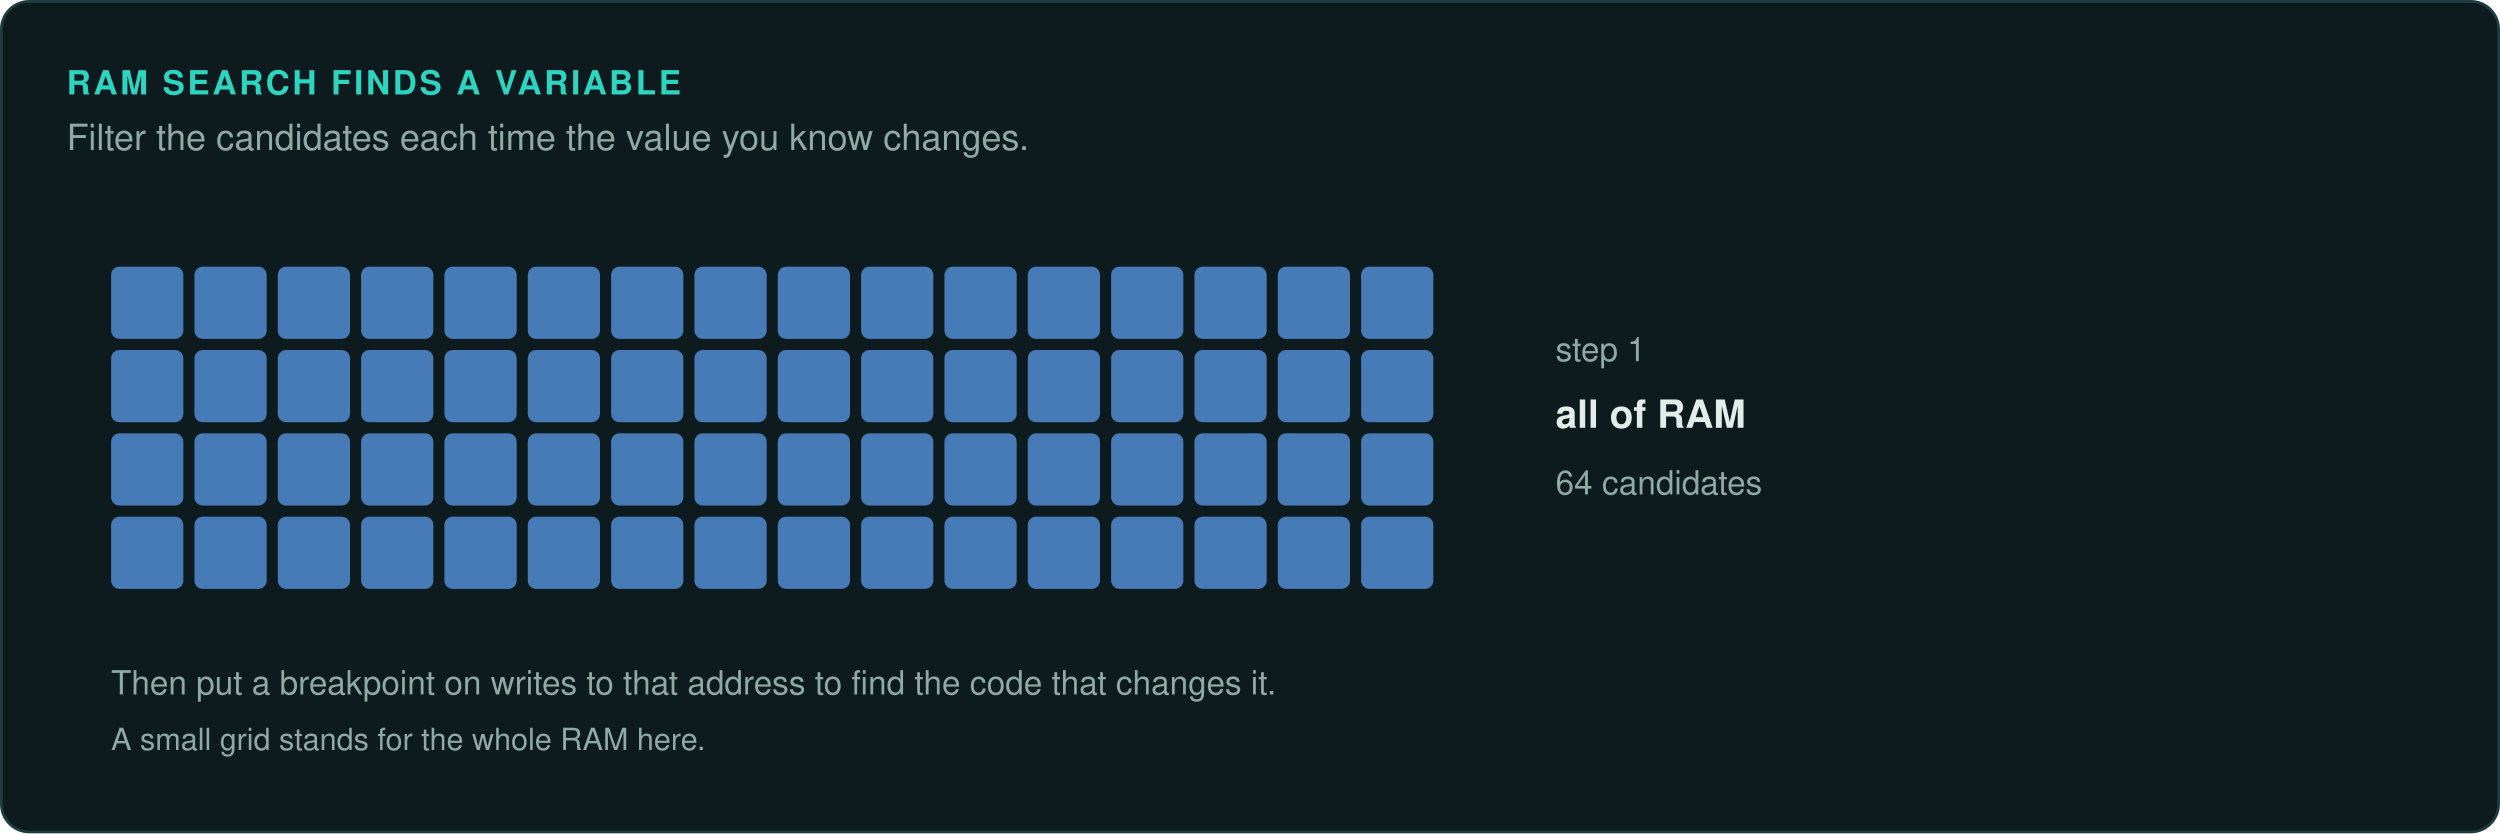
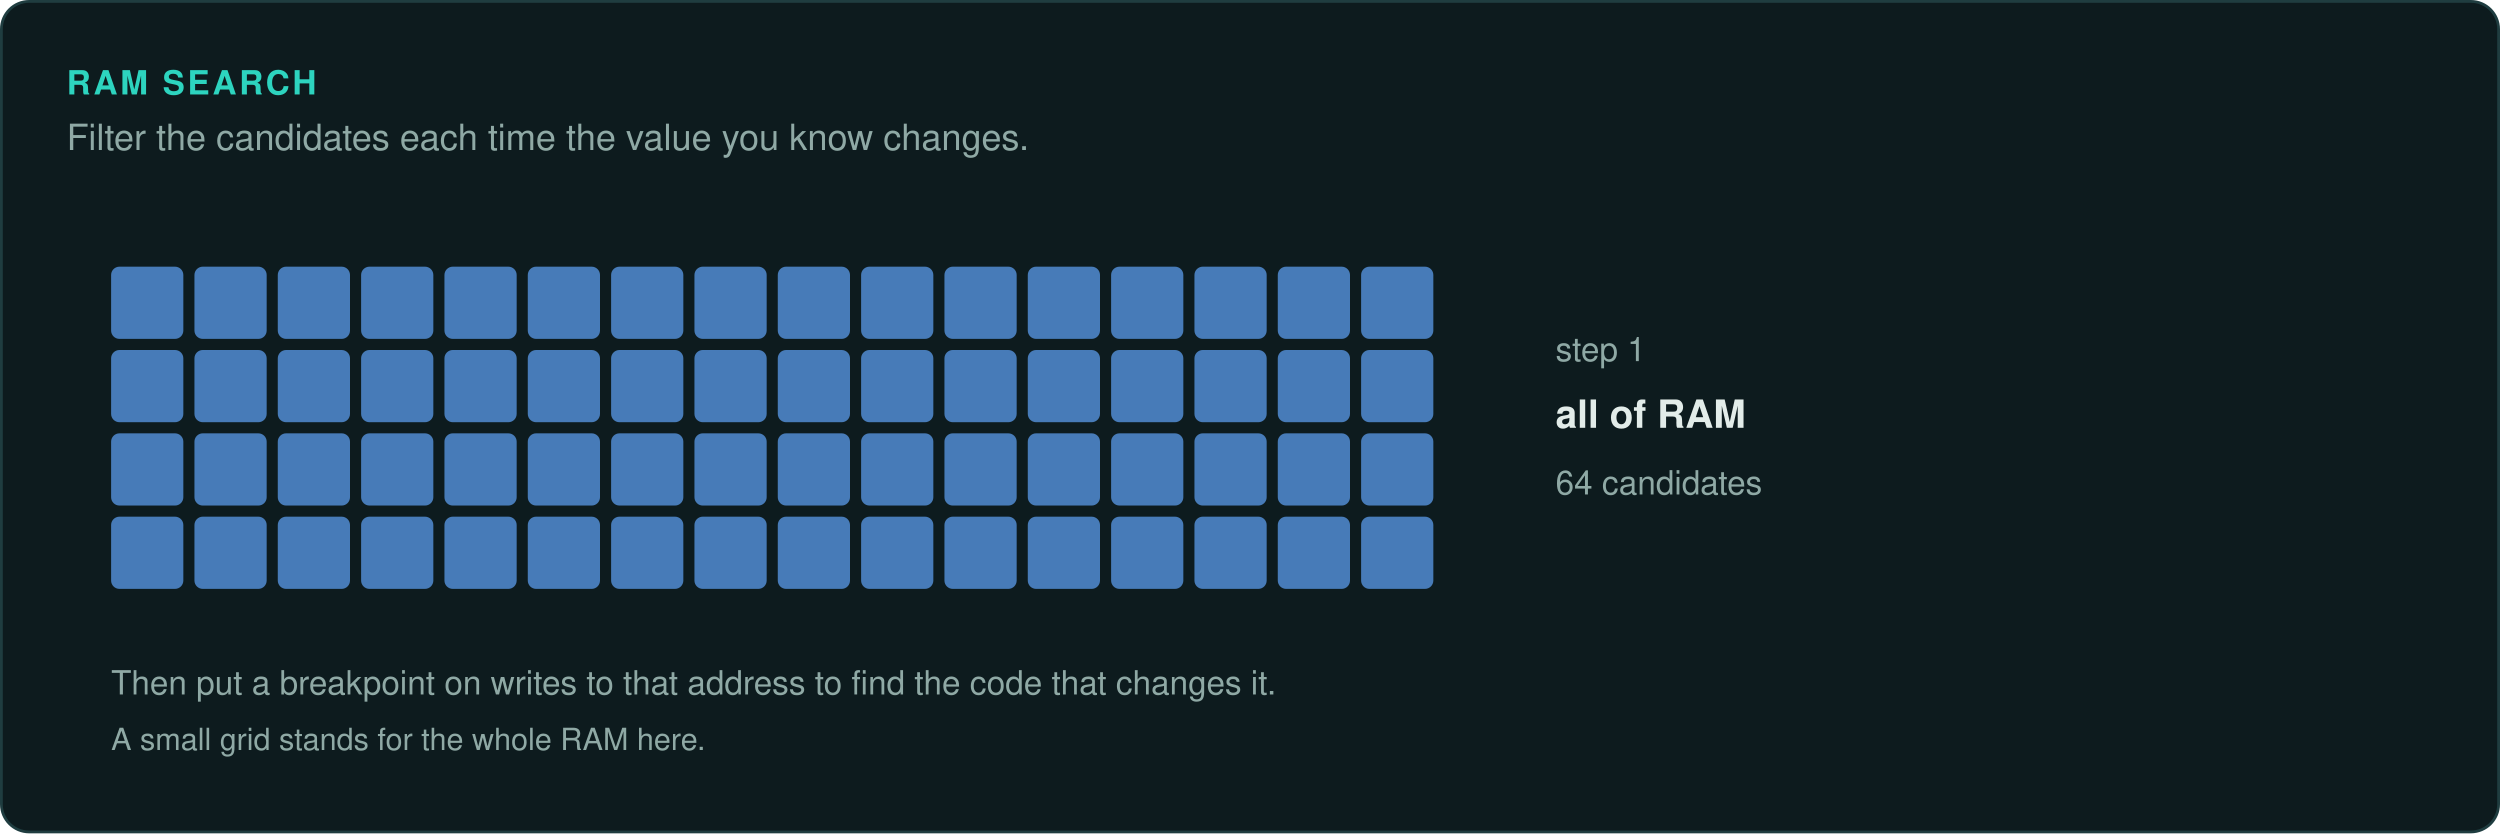
<svg xmlns="http://www.w3.org/2000/svg" width="900" height="300" viewBox="0 0 900 300" role="img" aria-label="RAM search narrows the candidates until one address is left">
  <rect x="0.5" y="0.5" width="899" height="299" rx="10" fill="#0d1b1e" stroke="#1f3d40" />
  <defs>
    <marker id="arrow" viewBox="0 0 8 8" refX="7" refY="4" markerWidth="7" markerHeight="7" orient="auto">
      <path d="M0 0L8 4L0 8z" fill="#8fa9a5" />
    </marker>
  </defs>
-   <text x="24.0" y="34.0" font-family="ui-sans-serif, -apple-system, 'Segoe UI', Helvetica, Arial, sans-serif" font-size="12" font-weight="600" fill="#2dd4bf" text-anchor="start" letter-spacing="0.08em">RAM SEARCH FINDS A VARIABLE</text>
+   <text x="24.0" y="34.0" font-family="ui-sans-serif, -apple-system, 'Segoe UI', Helvetica, Arial, sans-serif" font-size="12" font-weight="600" fill="#2dd4bf" text-anchor="start" letter-spacing="0.08em">RAM SEARCH</text>
  <text x="24.0" y="54.0" font-family="ui-sans-serif, -apple-system, 'Segoe UI', Helvetica, Arial, sans-serif" font-size="13" font-weight="400" fill="#8fa9a5" text-anchor="start">Filter the candidates each time the value you know changes.</text>
  <g opacity="1">
    <rect x="40.0" y="96.0" width="26.0" height="26.0" rx="3" fill="#60a5fa" stroke="none" fill-opacity="0.7" />
    <rect x="70.0" y="96.0" width="26.0" height="26.0" rx="3" fill="#60a5fa" stroke="none" fill-opacity="0.7" />
    <rect x="100.0" y="96.0" width="26.0" height="26.0" rx="3" fill="#60a5fa" stroke="none" fill-opacity="0.7" />
    <rect x="130.0" y="96.0" width="26.0" height="26.0" rx="3" fill="#60a5fa" stroke="none" fill-opacity="0.7" />
    <rect x="160.0" y="96.0" width="26.0" height="26.0" rx="3" fill="#60a5fa" stroke="none" fill-opacity="0.7" />
    <rect x="190.0" y="96.0" width="26.0" height="26.0" rx="3" fill="#60a5fa" stroke="none" fill-opacity="0.7" />
    <rect x="220.0" y="96.0" width="26.0" height="26.0" rx="3" fill="#60a5fa" stroke="none" fill-opacity="0.7" />
    <rect x="250.0" y="96.0" width="26.0" height="26.0" rx="3" fill="#60a5fa" stroke="none" fill-opacity="0.7" />
    <rect x="280.0" y="96.0" width="26.0" height="26.0" rx="3" fill="#60a5fa" stroke="none" fill-opacity="0.7" />
    <rect x="310.0" y="96.0" width="26.0" height="26.0" rx="3" fill="#60a5fa" stroke="none" fill-opacity="0.7" />
    <rect x="340.0" y="96.0" width="26.0" height="26.0" rx="3" fill="#60a5fa" stroke="none" fill-opacity="0.7" />
    <rect x="370.0" y="96.0" width="26.0" height="26.0" rx="3" fill="#60a5fa" stroke="none" fill-opacity="0.7" />
    <rect x="400.0" y="96.0" width="26.0" height="26.0" rx="3" fill="#60a5fa" stroke="none" fill-opacity="0.7" />
    <rect x="430.0" y="96.0" width="26.0" height="26.0" rx="3" fill="#60a5fa" stroke="none" fill-opacity="0.7" />
    <rect x="460.0" y="96.0" width="26.0" height="26.0" rx="3" fill="#60a5fa" stroke="none" fill-opacity="0.7" />
    <rect x="490.0" y="96.0" width="26.0" height="26.0" rx="3" fill="#60a5fa" stroke="none" fill-opacity="0.7" />
    <rect x="40.0" y="126.0" width="26.0" height="26.0" rx="3" fill="#60a5fa" stroke="none" fill-opacity="0.7" />
    <rect x="70.0" y="126.0" width="26.0" height="26.0" rx="3" fill="#60a5fa" stroke="none" fill-opacity="0.7" />
    <rect x="100.0" y="126.0" width="26.0" height="26.0" rx="3" fill="#60a5fa" stroke="none" fill-opacity="0.7" />
    <rect x="130.0" y="126.0" width="26.0" height="26.0" rx="3" fill="#60a5fa" stroke="none" fill-opacity="0.7" />
    <rect x="160.0" y="126.0" width="26.0" height="26.0" rx="3" fill="#60a5fa" stroke="none" fill-opacity="0.7" />
    <rect x="190.0" y="126.0" width="26.0" height="26.0" rx="3" fill="#60a5fa" stroke="none" fill-opacity="0.7" />
    <rect x="220.0" y="126.0" width="26.0" height="26.0" rx="3" fill="#60a5fa" stroke="none" fill-opacity="0.7" />
    <rect x="250.0" y="126.0" width="26.0" height="26.0" rx="3" fill="#60a5fa" stroke="none" fill-opacity="0.7" />
    <rect x="280.0" y="126.0" width="26.0" height="26.0" rx="3" fill="#60a5fa" stroke="none" fill-opacity="0.7" />
    <rect x="310.0" y="126.0" width="26.0" height="26.0" rx="3" fill="#60a5fa" stroke="none" fill-opacity="0.7" />
    <rect x="340.0" y="126.0" width="26.0" height="26.0" rx="3" fill="#60a5fa" stroke="none" fill-opacity="0.7" />
    <rect x="370.0" y="126.0" width="26.0" height="26.0" rx="3" fill="#60a5fa" stroke="none" fill-opacity="0.7" />
    <rect x="400.0" y="126.0" width="26.0" height="26.0" rx="3" fill="#60a5fa" stroke="none" fill-opacity="0.7" />
    <rect x="430.0" y="126.0" width="26.0" height="26.0" rx="3" fill="#60a5fa" stroke="none" fill-opacity="0.7" />
    <rect x="460.0" y="126.0" width="26.0" height="26.0" rx="3" fill="#60a5fa" stroke="none" fill-opacity="0.7" />
    <rect x="490.0" y="126.0" width="26.0" height="26.0" rx="3" fill="#60a5fa" stroke="none" fill-opacity="0.7" />
    <rect x="40.0" y="156.0" width="26.0" height="26.0" rx="3" fill="#60a5fa" stroke="none" fill-opacity="0.7" />
    <rect x="70.0" y="156.0" width="26.0" height="26.0" rx="3" fill="#60a5fa" stroke="none" fill-opacity="0.7" />
    <rect x="100.0" y="156.0" width="26.0" height="26.0" rx="3" fill="#60a5fa" stroke="none" fill-opacity="0.7" />
    <rect x="130.0" y="156.0" width="26.0" height="26.0" rx="3" fill="#60a5fa" stroke="none" fill-opacity="0.7" />
    <rect x="160.0" y="156.0" width="26.0" height="26.0" rx="3" fill="#60a5fa" stroke="none" fill-opacity="0.7" />
    <rect x="190.0" y="156.0" width="26.0" height="26.0" rx="3" fill="#60a5fa" stroke="none" fill-opacity="0.7" />
    <rect x="220.0" y="156.0" width="26.0" height="26.0" rx="3" fill="#60a5fa" stroke="none" fill-opacity="0.7" />
    <rect x="250.0" y="156.0" width="26.0" height="26.0" rx="3" fill="#60a5fa" stroke="none" fill-opacity="0.7" />
    <rect x="280.0" y="156.0" width="26.0" height="26.0" rx="3" fill="#60a5fa" stroke="none" fill-opacity="0.7" />
    <rect x="310.0" y="156.0" width="26.0" height="26.0" rx="3" fill="#60a5fa" stroke="none" fill-opacity="0.7" />
    <rect x="340.0" y="156.0" width="26.0" height="26.0" rx="3" fill="#60a5fa" stroke="none" fill-opacity="0.7" />
    <rect x="370.0" y="156.0" width="26.0" height="26.0" rx="3" fill="#60a5fa" stroke="none" fill-opacity="0.7" />
    <rect x="400.0" y="156.0" width="26.0" height="26.0" rx="3" fill="#60a5fa" stroke="none" fill-opacity="0.7" />
    <rect x="430.0" y="156.0" width="26.0" height="26.0" rx="3" fill="#60a5fa" stroke="none" fill-opacity="0.7" />
    <rect x="460.0" y="156.0" width="26.0" height="26.0" rx="3" fill="#60a5fa" stroke="none" fill-opacity="0.7" />
    <rect x="490.0" y="156.0" width="26.0" height="26.0" rx="3" fill="#60a5fa" stroke="none" fill-opacity="0.7" />
    <rect x="40.0" y="186.0" width="26.0" height="26.0" rx="3" fill="#60a5fa" stroke="none" fill-opacity="0.7" />
    <rect x="70.0" y="186.0" width="26.0" height="26.0" rx="3" fill="#60a5fa" stroke="none" fill-opacity="0.7" />
    <rect x="100.0" y="186.0" width="26.0" height="26.0" rx="3" fill="#60a5fa" stroke="none" fill-opacity="0.7" />
    <rect x="130.0" y="186.0" width="26.0" height="26.0" rx="3" fill="#60a5fa" stroke="none" fill-opacity="0.7" />
    <rect x="160.0" y="186.0" width="26.0" height="26.0" rx="3" fill="#60a5fa" stroke="none" fill-opacity="0.7" />
    <rect x="190.0" y="186.0" width="26.0" height="26.0" rx="3" fill="#60a5fa" stroke="none" fill-opacity="0.7" />
    <rect x="220.0" y="186.0" width="26.0" height="26.0" rx="3" fill="#60a5fa" stroke="none" fill-opacity="0.7" />
    <rect x="250.0" y="186.0" width="26.0" height="26.0" rx="3" fill="#60a5fa" stroke="none" fill-opacity="0.7" />
    <rect x="280.0" y="186.0" width="26.0" height="26.0" rx="3" fill="#60a5fa" stroke="none" fill-opacity="0.7" />
    <rect x="310.0" y="186.0" width="26.0" height="26.0" rx="3" fill="#60a5fa" stroke="none" fill-opacity="0.7" />
    <rect x="340.0" y="186.0" width="26.0" height="26.0" rx="3" fill="#60a5fa" stroke="none" fill-opacity="0.7" />
    <rect x="370.0" y="186.0" width="26.0" height="26.0" rx="3" fill="#60a5fa" stroke="none" fill-opacity="0.7" />
    <rect x="400.0" y="186.0" width="26.0" height="26.0" rx="3" fill="#60a5fa" stroke="none" fill-opacity="0.7" />
    <rect x="430.0" y="186.0" width="26.0" height="26.0" rx="3" fill="#60a5fa" stroke="none" fill-opacity="0.7" />
    <rect x="460.0" y="186.0" width="26.0" height="26.0" rx="3" fill="#60a5fa" stroke="none" fill-opacity="0.7" />
    <rect x="490.0" y="186.0" width="26.0" height="26.0" rx="3" fill="#60a5fa" stroke="none" fill-opacity="0.7" />
    <text x="560.0" y="130.0" font-family="ui-sans-serif, -apple-system, 'Segoe UI', Helvetica, Arial, sans-serif" font-size="12" font-weight="400" fill="#8fa9a5" text-anchor="start">step 1</text>
    <text x="560.0" y="154.0" font-family="ui-sans-serif, -apple-system, 'Segoe UI', Helvetica, Arial, sans-serif" font-size="14" font-weight="600" fill="#e2ece9" text-anchor="start">all of RAM</text>
    <text x="560.0" y="178.0" font-family="ui-sans-serif, -apple-system, 'Segoe UI', Helvetica, Arial, sans-serif" font-size="12" font-weight="400" fill="#8fa9a5" text-anchor="start">64 candidates</text>
    <animate attributeName="opacity" values="1;0;0;0" keyTimes="0;0.25;0.5;0.75" dur="6s" calcMode="discrete" repeatCount="indefinite" />
  </g>
  <g opacity="0">
    <rect x="40.0" y="96.0" width="26.0" height="26.0" rx="3" fill="#64748b" stroke="none" fill-opacity="0.08" />
    <rect x="70.0" y="96.0" width="26.0" height="26.0" rx="3" fill="#64748b" stroke="none" fill-opacity="0.08" />
    <rect x="100.0" y="96.0" width="26.0" height="26.0" rx="3" fill="#64748b" stroke="none" fill-opacity="0.08" />
    <rect x="130.0" y="96.0" width="26.0" height="26.0" rx="3" fill="#60a5fa" stroke="none" fill-opacity="0.7" />
    <rect x="160.0" y="96.0" width="26.0" height="26.0" rx="3" fill="#64748b" stroke="none" fill-opacity="0.08" />
    <rect x="190.0" y="96.0" width="26.0" height="26.0" rx="3" fill="#64748b" stroke="none" fill-opacity="0.08" />
    <rect x="220.0" y="96.0" width="26.0" height="26.0" rx="3" fill="#64748b" stroke="none" fill-opacity="0.08" />
    <rect x="250.0" y="96.0" width="26.0" height="26.0" rx="3" fill="#64748b" stroke="none" fill-opacity="0.08" />
    <rect x="280.0" y="96.0" width="26.0" height="26.0" rx="3" fill="#64748b" stroke="none" fill-opacity="0.08" />
    <rect x="310.0" y="96.0" width="26.0" height="26.0" rx="3" fill="#60a5fa" stroke="none" fill-opacity="0.7" />
    <rect x="340.0" y="96.0" width="26.0" height="26.0" rx="3" fill="#64748b" stroke="none" fill-opacity="0.08" />
    <rect x="370.0" y="96.0" width="26.0" height="26.0" rx="3" fill="#64748b" stroke="none" fill-opacity="0.08" />
    <rect x="400.0" y="96.0" width="26.0" height="26.0" rx="3" fill="#64748b" stroke="none" fill-opacity="0.08" />
    <rect x="430.0" y="96.0" width="26.0" height="26.0" rx="3" fill="#64748b" stroke="none" fill-opacity="0.08" />
    <rect x="460.0" y="96.0" width="26.0" height="26.0" rx="3" fill="#64748b" stroke="none" fill-opacity="0.08" />
    <rect x="490.0" y="96.0" width="26.0" height="26.0" rx="3" fill="#64748b" stroke="none" fill-opacity="0.08" />
    <rect x="40.0" y="126.0" width="26.0" height="26.0" rx="3" fill="#64748b" stroke="none" fill-opacity="0.08" />
    <rect x="70.0" y="126.0" width="26.0" height="26.0" rx="3" fill="#60a5fa" stroke="none" fill-opacity="0.7" />
    <rect x="100.0" y="126.0" width="26.0" height="26.0" rx="3" fill="#64748b" stroke="none" fill-opacity="0.08" />
    <rect x="130.0" y="126.0" width="26.0" height="26.0" rx="3" fill="#64748b" stroke="none" fill-opacity="0.08" />
    <rect x="160.0" y="126.0" width="26.0" height="26.0" rx="3" fill="#64748b" stroke="none" fill-opacity="0.08" />
    <rect x="190.0" y="126.0" width="26.0" height="26.0" rx="3" fill="#64748b" stroke="none" fill-opacity="0.08" />
    <rect x="220.0" y="126.0" width="26.0" height="26.0" rx="3" fill="#60a5fa" stroke="none" fill-opacity="0.7" />
    <rect x="250.0" y="126.0" width="26.0" height="26.0" rx="3" fill="#64748b" stroke="none" fill-opacity="0.08" />
    <rect x="280.0" y="126.0" width="26.0" height="26.0" rx="3" fill="#64748b" stroke="none" fill-opacity="0.08" />
    <rect x="310.0" y="126.0" width="26.0" height="26.0" rx="3" fill="#64748b" stroke="none" fill-opacity="0.08" />
    <rect x="340.0" y="126.0" width="26.0" height="26.0" rx="3" fill="#64748b" stroke="none" fill-opacity="0.08" />
    <rect x="370.0" y="126.0" width="26.0" height="26.0" rx="3" fill="#64748b" stroke="none" fill-opacity="0.08" />
    <rect x="400.0" y="126.0" width="26.0" height="26.0" rx="3" fill="#64748b" stroke="none" fill-opacity="0.08" />
    <rect x="430.0" y="126.0" width="26.0" height="26.0" rx="3" fill="#64748b" stroke="none" fill-opacity="0.08" />
    <rect x="460.0" y="126.0" width="26.0" height="26.0" rx="3" fill="#60a5fa" stroke="none" fill-opacity="0.7" />
    <rect x="490.0" y="126.0" width="26.0" height="26.0" rx="3" fill="#64748b" stroke="none" fill-opacity="0.08" />
    <rect x="40.0" y="156.0" width="26.0" height="26.0" rx="3" fill="#64748b" stroke="none" fill-opacity="0.08" />
    <rect x="70.0" y="156.0" width="26.0" height="26.0" rx="3" fill="#64748b" stroke="none" fill-opacity="0.08" />
    <rect x="100.0" y="156.0" width="26.0" height="26.0" rx="3" fill="#64748b" stroke="none" fill-opacity="0.08" />
    <rect x="130.0" y="156.0" width="26.0" height="26.0" rx="3" fill="#64748b" stroke="none" fill-opacity="0.08" />
    <rect x="160.0" y="156.0" width="26.0" height="26.0" rx="3" fill="#64748b" stroke="none" fill-opacity="0.08" />
    <rect x="190.0" y="156.0" width="26.0" height="26.0" rx="3" fill="#64748b" stroke="none" fill-opacity="0.08" />
    <rect x="220.0" y="156.0" width="26.0" height="26.0" rx="3" fill="#64748b" stroke="none" fill-opacity="0.08" />
    <rect x="250.0" y="156.0" width="26.0" height="26.0" rx="3" fill="#64748b" stroke="none" fill-opacity="0.08" />
    <rect x="280.0" y="156.0" width="26.0" height="26.0" rx="3" fill="#64748b" stroke="none" fill-opacity="0.08" />
    <rect x="310.0" y="156.0" width="26.0" height="26.0" rx="3" fill="#60a5fa" stroke="none" fill-opacity="0.7" />
    <rect x="340.0" y="156.0" width="26.0" height="26.0" rx="3" fill="#64748b" stroke="none" fill-opacity="0.08" />
    <rect x="370.0" y="156.0" width="26.0" height="26.0" rx="3" fill="#64748b" stroke="none" fill-opacity="0.08" />
    <rect x="400.0" y="156.0" width="26.0" height="26.0" rx="3" fill="#64748b" stroke="none" fill-opacity="0.08" />
    <rect x="430.0" y="156.0" width="26.0" height="26.0" rx="3" fill="#64748b" stroke="none" fill-opacity="0.08" />
    <rect x="460.0" y="156.0" width="26.0" height="26.0" rx="3" fill="#60a5fa" stroke="none" fill-opacity="0.7" />
    <rect x="490.0" y="156.0" width="26.0" height="26.0" rx="3" fill="#64748b" stroke="none" fill-opacity="0.08" />
    <rect x="40.0" y="186.0" width="26.0" height="26.0" rx="3" fill="#64748b" stroke="none" fill-opacity="0.08" />
    <rect x="70.0" y="186.0" width="26.0" height="26.0" rx="3" fill="#64748b" stroke="none" fill-opacity="0.08" />
    <rect x="100.0" y="186.0" width="26.0" height="26.0" rx="3" fill="#64748b" stroke="none" fill-opacity="0.08" />
    <rect x="130.0" y="186.0" width="26.0" height="26.0" rx="3" fill="#64748b" stroke="none" fill-opacity="0.08" />
    <rect x="160.0" y="186.0" width="26.0" height="26.0" rx="3" fill="#60a5fa" stroke="none" fill-opacity="0.7" />
    <rect x="190.0" y="186.0" width="26.0" height="26.0" rx="3" fill="#64748b" stroke="none" fill-opacity="0.08" />
    <rect x="220.0" y="186.0" width="26.0" height="26.0" rx="3" fill="#64748b" stroke="none" fill-opacity="0.08" />
    <rect x="250.0" y="186.0" width="26.0" height="26.0" rx="3" fill="#64748b" stroke="none" fill-opacity="0.08" />
    <rect x="280.0" y="186.0" width="26.0" height="26.0" rx="3" fill="#64748b" stroke="none" fill-opacity="0.08" />
    <rect x="310.0" y="186.0" width="26.0" height="26.0" rx="3" fill="#64748b" stroke="none" fill-opacity="0.08" />
    <rect x="340.0" y="186.0" width="26.0" height="26.0" rx="3" fill="#64748b" stroke="none" fill-opacity="0.08" />
    <rect x="370.0" y="186.0" width="26.0" height="26.0" rx="3" fill="#64748b" stroke="none" fill-opacity="0.08" />
    <rect x="400.0" y="186.0" width="26.0" height="26.0" rx="3" fill="#60a5fa" stroke="none" fill-opacity="0.7" />
    <rect x="430.0" y="186.0" width="26.0" height="26.0" rx="3" fill="#64748b" stroke="none" fill-opacity="0.08" />
    <rect x="460.0" y="186.0" width="26.0" height="26.0" rx="3" fill="#64748b" stroke="none" fill-opacity="0.08" />
    <rect x="490.0" y="186.0" width="26.0" height="26.0" rx="3" fill="#64748b" stroke="none" fill-opacity="0.08" />
    <text x="560.0" y="130.0" font-family="ui-sans-serif, -apple-system, 'Segoe UI', Helvetica, Arial, sans-serif" font-size="12" font-weight="400" fill="#8fa9a5" text-anchor="start">step 2</text>
    <text x="560.0" y="154.0" font-family="ui-sans-serif, -apple-system, 'Segoe UI', Helvetica, Arial, sans-serif" font-size="14" font-weight="600" fill="#e2ece9" text-anchor="start">equal to 3 (3 lives)</text>
    <text x="560.0" y="178.0" font-family="ui-sans-serif, -apple-system, 'Segoe UI', Helvetica, Arial, sans-serif" font-size="12" font-weight="400" fill="#8fa9a5" text-anchor="start">9 candidates</text>
    <animate attributeName="opacity" values="0;1;0;0" keyTimes="0;0.25;0.5;0.75" dur="6s" calcMode="discrete" repeatCount="indefinite" />
  </g>
  <g opacity="0">
    <rect x="40.0" y="96.0" width="26.0" height="26.0" rx="3" fill="#64748b" stroke="none" fill-opacity="0.08" />
    <rect x="70.0" y="96.0" width="26.0" height="26.0" rx="3" fill="#64748b" stroke="none" fill-opacity="0.08" />
    <rect x="100.0" y="96.0" width="26.0" height="26.0" rx="3" fill="#64748b" stroke="none" fill-opacity="0.08" />
    <rect x="130.0" y="96.0" width="26.0" height="26.0" rx="3" fill="#64748b" stroke="none" fill-opacity="0.08" />
    <rect x="160.0" y="96.0" width="26.0" height="26.0" rx="3" fill="#64748b" stroke="none" fill-opacity="0.08" />
    <rect x="190.0" y="96.0" width="26.0" height="26.0" rx="3" fill="#64748b" stroke="none" fill-opacity="0.08" />
    <rect x="220.0" y="96.0" width="26.0" height="26.0" rx="3" fill="#64748b" stroke="none" fill-opacity="0.08" />
    <rect x="250.0" y="96.0" width="26.0" height="26.0" rx="3" fill="#64748b" stroke="none" fill-opacity="0.08" />
    <rect x="280.0" y="96.0" width="26.0" height="26.0" rx="3" fill="#64748b" stroke="none" fill-opacity="0.08" />
    <rect x="310.0" y="96.0" width="26.0" height="26.0" rx="3" fill="#64748b" stroke="none" fill-opacity="0.08" />
    <rect x="340.0" y="96.0" width="26.0" height="26.0" rx="3" fill="#64748b" stroke="none" fill-opacity="0.08" />
    <rect x="370.0" y="96.0" width="26.0" height="26.0" rx="3" fill="#64748b" stroke="none" fill-opacity="0.08" />
    <rect x="400.0" y="96.0" width="26.0" height="26.0" rx="3" fill="#64748b" stroke="none" fill-opacity="0.08" />
    <rect x="430.0" y="96.0" width="26.0" height="26.0" rx="3" fill="#64748b" stroke="none" fill-opacity="0.08" />
    <rect x="460.0" y="96.0" width="26.0" height="26.0" rx="3" fill="#64748b" stroke="none" fill-opacity="0.08" />
    <rect x="490.0" y="96.0" width="26.0" height="26.0" rx="3" fill="#64748b" stroke="none" fill-opacity="0.08" />
    <rect x="40.0" y="126.0" width="26.0" height="26.0" rx="3" fill="#64748b" stroke="none" fill-opacity="0.08" />
    <rect x="70.0" y="126.0" width="26.0" height="26.0" rx="3" fill="#60a5fa" stroke="none" fill-opacity="0.7" />
    <rect x="100.0" y="126.0" width="26.0" height="26.0" rx="3" fill="#64748b" stroke="none" fill-opacity="0.08" />
    <rect x="130.0" y="126.0" width="26.0" height="26.0" rx="3" fill="#64748b" stroke="none" fill-opacity="0.08" />
    <rect x="160.0" y="126.0" width="26.0" height="26.0" rx="3" fill="#64748b" stroke="none" fill-opacity="0.08" />
    <rect x="190.0" y="126.0" width="26.0" height="26.0" rx="3" fill="#64748b" stroke="none" fill-opacity="0.08" />
    <rect x="220.0" y="126.0" width="26.0" height="26.0" rx="3" fill="#64748b" stroke="none" fill-opacity="0.08" />
    <rect x="250.0" y="126.0" width="26.0" height="26.0" rx="3" fill="#64748b" stroke="none" fill-opacity="0.08" />
    <rect x="280.0" y="126.0" width="26.0" height="26.0" rx="3" fill="#64748b" stroke="none" fill-opacity="0.08" />
    <rect x="310.0" y="126.0" width="26.0" height="26.0" rx="3" fill="#64748b" stroke="none" fill-opacity="0.08" />
    <rect x="340.0" y="126.0" width="26.0" height="26.0" rx="3" fill="#64748b" stroke="none" fill-opacity="0.08" />
    <rect x="370.0" y="126.0" width="26.0" height="26.0" rx="3" fill="#64748b" stroke="none" fill-opacity="0.08" />
    <rect x="400.0" y="126.0" width="26.0" height="26.0" rx="3" fill="#64748b" stroke="none" fill-opacity="0.08" />
    <rect x="430.0" y="126.0" width="26.0" height="26.0" rx="3" fill="#64748b" stroke="none" fill-opacity="0.08" />
    <rect x="460.0" y="126.0" width="26.0" height="26.0" rx="3" fill="#64748b" stroke="none" fill-opacity="0.08" />
    <rect x="490.0" y="126.0" width="26.0" height="26.0" rx="3" fill="#64748b" stroke="none" fill-opacity="0.08" />
    <rect x="40.0" y="156.0" width="26.0" height="26.0" rx="3" fill="#64748b" stroke="none" fill-opacity="0.08" />
    <rect x="70.0" y="156.0" width="26.0" height="26.0" rx="3" fill="#64748b" stroke="none" fill-opacity="0.08" />
    <rect x="100.0" y="156.0" width="26.0" height="26.0" rx="3" fill="#64748b" stroke="none" fill-opacity="0.08" />
    <rect x="130.0" y="156.0" width="26.0" height="26.0" rx="3" fill="#64748b" stroke="none" fill-opacity="0.08" />
    <rect x="160.0" y="156.0" width="26.0" height="26.0" rx="3" fill="#64748b" stroke="none" fill-opacity="0.08" />
    <rect x="190.0" y="156.0" width="26.0" height="26.0" rx="3" fill="#64748b" stroke="none" fill-opacity="0.08" />
    <rect x="220.0" y="156.0" width="26.0" height="26.0" rx="3" fill="#64748b" stroke="none" fill-opacity="0.08" />
    <rect x="250.0" y="156.0" width="26.0" height="26.0" rx="3" fill="#64748b" stroke="none" fill-opacity="0.08" />
    <rect x="280.0" y="156.0" width="26.0" height="26.0" rx="3" fill="#64748b" stroke="none" fill-opacity="0.08" />
    <rect x="310.0" y="156.0" width="26.0" height="26.0" rx="3" fill="#60a5fa" stroke="none" fill-opacity="0.7" />
    <rect x="340.0" y="156.0" width="26.0" height="26.0" rx="3" fill="#64748b" stroke="none" fill-opacity="0.08" />
    <rect x="370.0" y="156.0" width="26.0" height="26.0" rx="3" fill="#64748b" stroke="none" fill-opacity="0.08" />
    <rect x="400.0" y="156.0" width="26.0" height="26.0" rx="3" fill="#64748b" stroke="none" fill-opacity="0.08" />
    <rect x="430.0" y="156.0" width="26.0" height="26.0" rx="3" fill="#64748b" stroke="none" fill-opacity="0.08" />
    <rect x="460.0" y="156.0" width="26.0" height="26.0" rx="3" fill="#64748b" stroke="none" fill-opacity="0.08" />
    <rect x="490.0" y="156.0" width="26.0" height="26.0" rx="3" fill="#64748b" stroke="none" fill-opacity="0.08" />
    <rect x="40.0" y="186.0" width="26.0" height="26.0" rx="3" fill="#64748b" stroke="none" fill-opacity="0.08" />
    <rect x="70.0" y="186.0" width="26.0" height="26.0" rx="3" fill="#64748b" stroke="none" fill-opacity="0.08" />
    <rect x="100.0" y="186.0" width="26.0" height="26.0" rx="3" fill="#64748b" stroke="none" fill-opacity="0.08" />
    <rect x="130.0" y="186.0" width="26.0" height="26.0" rx="3" fill="#64748b" stroke="none" fill-opacity="0.08" />
    <rect x="160.0" y="186.0" width="26.0" height="26.0" rx="3" fill="#60a5fa" stroke="none" fill-opacity="0.7" />
    <rect x="190.0" y="186.0" width="26.0" height="26.0" rx="3" fill="#64748b" stroke="none" fill-opacity="0.08" />
    <rect x="220.0" y="186.0" width="26.0" height="26.0" rx="3" fill="#64748b" stroke="none" fill-opacity="0.08" />
    <rect x="250.0" y="186.0" width="26.0" height="26.0" rx="3" fill="#64748b" stroke="none" fill-opacity="0.08" />
    <rect x="280.0" y="186.0" width="26.0" height="26.0" rx="3" fill="#64748b" stroke="none" fill-opacity="0.08" />
    <rect x="310.0" y="186.0" width="26.0" height="26.0" rx="3" fill="#64748b" stroke="none" fill-opacity="0.08" />
    <rect x="340.0" y="186.0" width="26.0" height="26.0" rx="3" fill="#64748b" stroke="none" fill-opacity="0.08" />
    <rect x="370.0" y="186.0" width="26.0" height="26.0" rx="3" fill="#64748b" stroke="none" fill-opacity="0.08" />
    <rect x="400.0" y="186.0" width="26.0" height="26.0" rx="3" fill="#64748b" stroke="none" fill-opacity="0.08" />
    <rect x="430.0" y="186.0" width="26.0" height="26.0" rx="3" fill="#64748b" stroke="none" fill-opacity="0.08" />
    <rect x="460.0" y="186.0" width="26.0" height="26.0" rx="3" fill="#64748b" stroke="none" fill-opacity="0.08" />
    <rect x="490.0" y="186.0" width="26.0" height="26.0" rx="3" fill="#64748b" stroke="none" fill-opacity="0.08" />
    <text x="560.0" y="130.0" font-family="ui-sans-serif, -apple-system, 'Segoe UI', Helvetica, Arial, sans-serif" font-size="12" font-weight="400" fill="#8fa9a5" text-anchor="start">step 3</text>
    <text x="560.0" y="154.0" font-family="ui-sans-serif, -apple-system, 'Segoe UI', Helvetica, Arial, sans-serif" font-size="14" font-weight="600" fill="#e2ece9" text-anchor="start">now equal to 2</text>
    <text x="560.0" y="178.0" font-family="ui-sans-serif, -apple-system, 'Segoe UI', Helvetica, Arial, sans-serif" font-size="12" font-weight="400" fill="#8fa9a5" text-anchor="start">3 candidates</text>
    <animate attributeName="opacity" values="0;0;1;0" keyTimes="0;0.25;0.5;0.75" dur="6s" calcMode="discrete" repeatCount="indefinite" />
  </g>
  <g opacity="0">
    <rect x="40.0" y="96.0" width="26.0" height="26.0" rx="3" fill="#64748b" stroke="none" fill-opacity="0.08" />
    <rect x="70.0" y="96.0" width="26.0" height="26.0" rx="3" fill="#64748b" stroke="none" fill-opacity="0.08" />
    <rect x="100.0" y="96.0" width="26.0" height="26.0" rx="3" fill="#64748b" stroke="none" fill-opacity="0.08" />
    <rect x="130.0" y="96.0" width="26.0" height="26.0" rx="3" fill="#64748b" stroke="none" fill-opacity="0.08" />
    <rect x="160.0" y="96.0" width="26.0" height="26.0" rx="3" fill="#64748b" stroke="none" fill-opacity="0.08" />
    <rect x="190.0" y="96.0" width="26.0" height="26.0" rx="3" fill="#64748b" stroke="none" fill-opacity="0.08" />
    <rect x="220.0" y="96.0" width="26.0" height="26.0" rx="3" fill="#64748b" stroke="none" fill-opacity="0.08" />
    <rect x="250.0" y="96.0" width="26.0" height="26.0" rx="3" fill="#64748b" stroke="none" fill-opacity="0.08" />
    <rect x="280.0" y="96.0" width="26.0" height="26.0" rx="3" fill="#64748b" stroke="none" fill-opacity="0.08" />
    <rect x="310.0" y="96.0" width="26.0" height="26.0" rx="3" fill="#64748b" stroke="none" fill-opacity="0.08" />
    <rect x="340.0" y="96.0" width="26.0" height="26.0" rx="3" fill="#64748b" stroke="none" fill-opacity="0.08" />
    <rect x="370.0" y="96.0" width="26.0" height="26.0" rx="3" fill="#64748b" stroke="none" fill-opacity="0.08" />
    <rect x="400.0" y="96.0" width="26.0" height="26.0" rx="3" fill="#64748b" stroke="none" fill-opacity="0.08" />
    <rect x="430.0" y="96.0" width="26.0" height="26.0" rx="3" fill="#64748b" stroke="none" fill-opacity="0.08" />
    <rect x="460.0" y="96.0" width="26.0" height="26.0" rx="3" fill="#64748b" stroke="none" fill-opacity="0.08" />
    <rect x="490.0" y="96.0" width="26.0" height="26.0" rx="3" fill="#64748b" stroke="none" fill-opacity="0.08" />
    <rect x="40.0" y="126.0" width="26.0" height="26.0" rx="3" fill="#64748b" stroke="none" fill-opacity="0.08" />
    <rect x="70.0" y="126.0" width="26.0" height="26.0" rx="3" fill="#64748b" stroke="none" fill-opacity="0.08" />
    <rect x="100.0" y="126.0" width="26.0" height="26.0" rx="3" fill="#64748b" stroke="none" fill-opacity="0.08" />
    <rect x="130.0" y="126.0" width="26.0" height="26.0" rx="3" fill="#64748b" stroke="none" fill-opacity="0.08" />
    <rect x="160.0" y="126.0" width="26.0" height="26.0" rx="3" fill="#64748b" stroke="none" fill-opacity="0.08" />
    <rect x="190.0" y="126.0" width="26.0" height="26.0" rx="3" fill="#64748b" stroke="none" fill-opacity="0.08" />
    <rect x="220.0" y="126.0" width="26.0" height="26.0" rx="3" fill="#64748b" stroke="none" fill-opacity="0.08" />
    <rect x="250.0" y="126.0" width="26.0" height="26.0" rx="3" fill="#64748b" stroke="none" fill-opacity="0.08" />
    <rect x="280.0" y="126.0" width="26.0" height="26.0" rx="3" fill="#64748b" stroke="none" fill-opacity="0.08" />
    <rect x="310.0" y="126.0" width="26.0" height="26.0" rx="3" fill="#64748b" stroke="none" fill-opacity="0.08" />
    <rect x="340.0" y="126.0" width="26.0" height="26.0" rx="3" fill="#64748b" stroke="none" fill-opacity="0.08" />
    <rect x="370.0" y="126.0" width="26.0" height="26.0" rx="3" fill="#64748b" stroke="none" fill-opacity="0.08" />
    <rect x="400.0" y="126.0" width="26.0" height="26.0" rx="3" fill="#64748b" stroke="none" fill-opacity="0.08" />
    <rect x="430.0" y="126.0" width="26.0" height="26.0" rx="3" fill="#64748b" stroke="none" fill-opacity="0.08" />
    <rect x="460.0" y="126.0" width="26.0" height="26.0" rx="3" fill="#64748b" stroke="none" fill-opacity="0.08" />
    <rect x="490.0" y="126.0" width="26.0" height="26.0" rx="3" fill="#64748b" stroke="none" fill-opacity="0.08" />
    <rect x="40.0" y="156.0" width="26.0" height="26.0" rx="3" fill="#64748b" stroke="none" fill-opacity="0.08" />
    <rect x="70.0" y="156.0" width="26.0" height="26.0" rx="3" fill="#64748b" stroke="none" fill-opacity="0.08" />
    <rect x="100.0" y="156.0" width="26.0" height="26.0" rx="3" fill="#64748b" stroke="none" fill-opacity="0.08" />
    <rect x="130.0" y="156.0" width="26.0" height="26.0" rx="3" fill="#64748b" stroke="none" fill-opacity="0.08" />
    <rect x="160.0" y="156.0" width="26.0" height="26.0" rx="3" fill="#64748b" stroke="none" fill-opacity="0.08" />
    <rect x="190.0" y="156.0" width="26.0" height="26.0" rx="3" fill="#64748b" stroke="none" fill-opacity="0.08" />
    <rect x="220.0" y="156.0" width="26.0" height="26.0" rx="3" fill="#64748b" stroke="none" fill-opacity="0.08" />
    <rect x="250.0" y="156.0" width="26.0" height="26.0" rx="3" fill="#64748b" stroke="none" fill-opacity="0.08" />
    <rect x="280.0" y="156.0" width="26.0" height="26.0" rx="3" fill="#64748b" stroke="none" fill-opacity="0.08" />
    <rect x="310.0" y="156.0" width="26.0" height="26.0" rx="3" fill="#f59e0b" stroke="none" fill-opacity="0.7" />
    <rect x="340.0" y="156.0" width="26.0" height="26.0" rx="3" fill="#64748b" stroke="none" fill-opacity="0.08" />
    <rect x="370.0" y="156.0" width="26.0" height="26.0" rx="3" fill="#64748b" stroke="none" fill-opacity="0.08" />
    <rect x="400.0" y="156.0" width="26.0" height="26.0" rx="3" fill="#64748b" stroke="none" fill-opacity="0.08" />
    <rect x="430.0" y="156.0" width="26.0" height="26.0" rx="3" fill="#64748b" stroke="none" fill-opacity="0.08" />
    <rect x="460.0" y="156.0" width="26.0" height="26.0" rx="3" fill="#64748b" stroke="none" fill-opacity="0.08" />
    <rect x="490.0" y="156.0" width="26.0" height="26.0" rx="3" fill="#64748b" stroke="none" fill-opacity="0.08" />
    <rect x="40.0" y="186.0" width="26.0" height="26.0" rx="3" fill="#64748b" stroke="none" fill-opacity="0.08" />
    <rect x="70.0" y="186.0" width="26.0" height="26.0" rx="3" fill="#64748b" stroke="none" fill-opacity="0.08" />
    <rect x="100.0" y="186.0" width="26.0" height="26.0" rx="3" fill="#64748b" stroke="none" fill-opacity="0.08" />
    <rect x="130.0" y="186.0" width="26.0" height="26.0" rx="3" fill="#64748b" stroke="none" fill-opacity="0.08" />
    <rect x="160.0" y="186.0" width="26.0" height="26.0" rx="3" fill="#64748b" stroke="none" fill-opacity="0.08" />
    <rect x="190.0" y="186.0" width="26.0" height="26.0" rx="3" fill="#64748b" stroke="none" fill-opacity="0.08" />
    <rect x="220.0" y="186.0" width="26.0" height="26.0" rx="3" fill="#64748b" stroke="none" fill-opacity="0.08" />
    <rect x="250.0" y="186.0" width="26.0" height="26.0" rx="3" fill="#64748b" stroke="none" fill-opacity="0.08" />
    <rect x="280.0" y="186.0" width="26.0" height="26.0" rx="3" fill="#64748b" stroke="none" fill-opacity="0.08" />
    <rect x="310.0" y="186.0" width="26.0" height="26.0" rx="3" fill="#64748b" stroke="none" fill-opacity="0.08" />
    <rect x="340.0" y="186.0" width="26.0" height="26.0" rx="3" fill="#64748b" stroke="none" fill-opacity="0.08" />
    <rect x="370.0" y="186.0" width="26.0" height="26.0" rx="3" fill="#64748b" stroke="none" fill-opacity="0.08" />
    <rect x="400.0" y="186.0" width="26.0" height="26.0" rx="3" fill="#64748b" stroke="none" fill-opacity="0.08" />
    <rect x="430.0" y="186.0" width="26.0" height="26.0" rx="3" fill="#64748b" stroke="none" fill-opacity="0.08" />
    <rect x="460.0" y="186.0" width="26.0" height="26.0" rx="3" fill="#64748b" stroke="none" fill-opacity="0.08" />
    <rect x="490.0" y="186.0" width="26.0" height="26.0" rx="3" fill="#64748b" stroke="none" fill-opacity="0.08" />
    <text x="560.0" y="130.0" font-family="ui-sans-serif, -apple-system, 'Segoe UI', Helvetica, Arial, sans-serif" font-size="12" font-weight="400" fill="#8fa9a5" text-anchor="start">step 4</text>
    <text x="560.0" y="154.0" font-family="ui-sans-serif, -apple-system, 'Segoe UI', Helvetica, Arial, sans-serif" font-size="14" font-weight="600" fill="#f59e0b" text-anchor="start">one address left: lives</text>
    <text x="560.0" y="178.0" font-family="ui-sans-serif, -apple-system, 'Segoe UI', Helvetica, Arial, sans-serif" font-size="12" font-weight="400" fill="#8fa9a5" text-anchor="start">name it in labels/</text>
    <animate attributeName="opacity" values="0;0;0;1" keyTimes="0;0.25;0.5;0.75" dur="6s" calcMode="discrete" repeatCount="indefinite" />
  </g>
  <text x="40.0" y="250.0" font-family="ui-sans-serif, -apple-system, 'Segoe UI', Helvetica, Arial, sans-serif" font-size="12" font-weight="400" fill="#8fa9a5" text-anchor="start">Then put a breakpoint on writes to that address to find the code that changes it.</text>
  <text x="40.0" y="270.0" font-family="ui-sans-serif, -apple-system, 'Segoe UI', Helvetica, Arial, sans-serif" font-size="11" font-weight="400" fill="#8fa9a5" text-anchor="start">A small grid stands for the whole RAM here.</text>
</svg>
